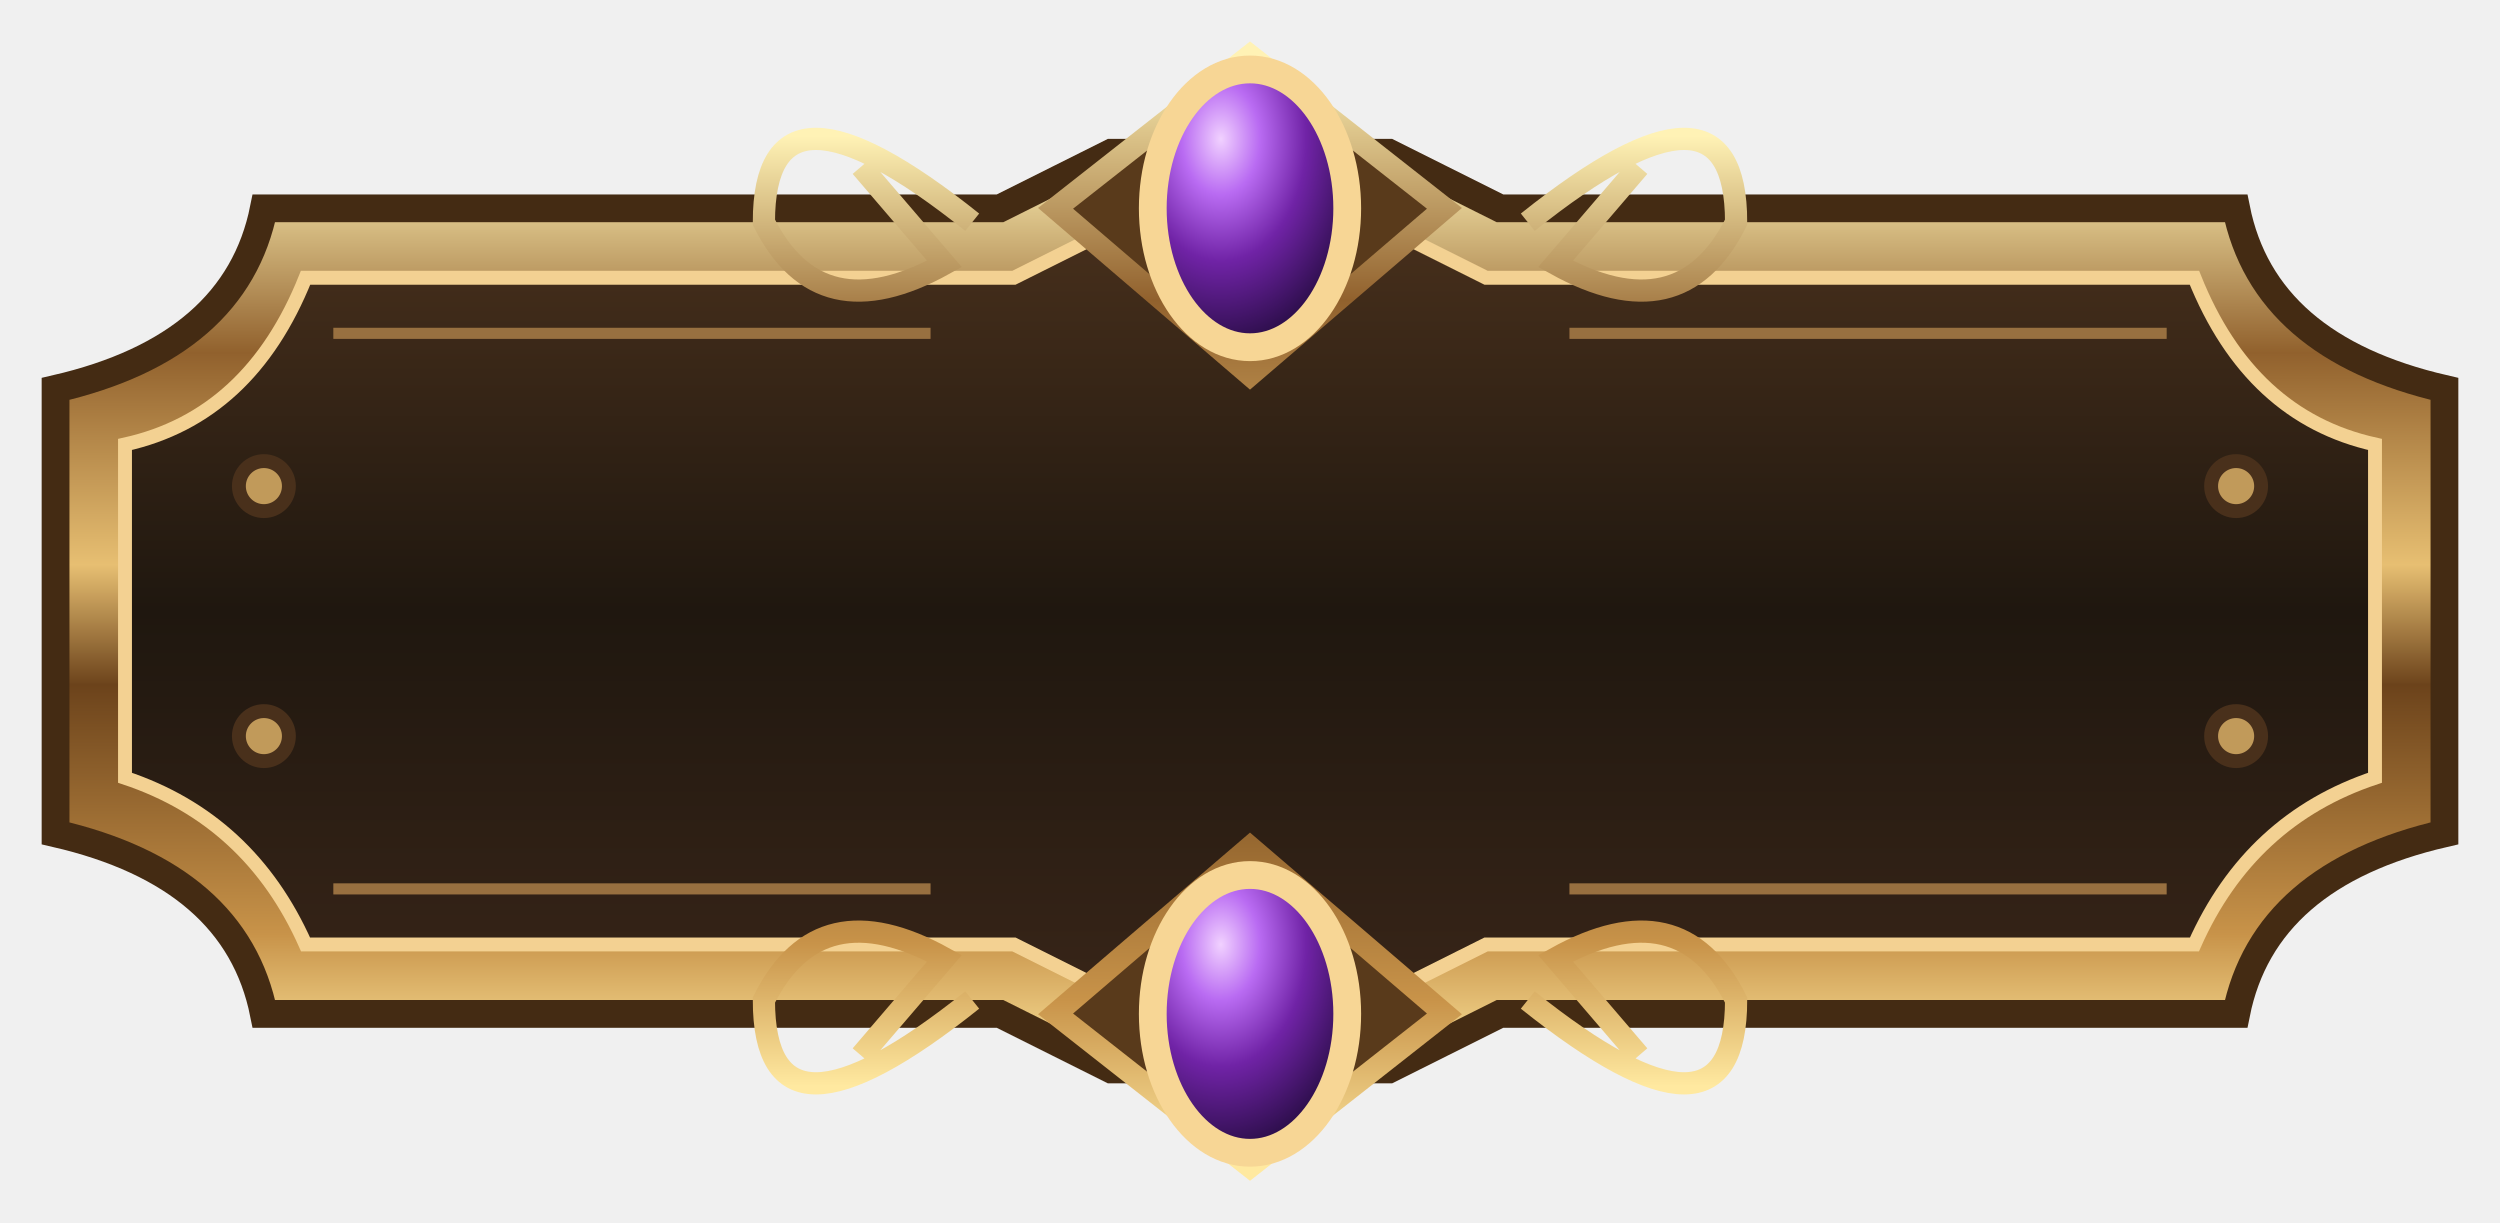
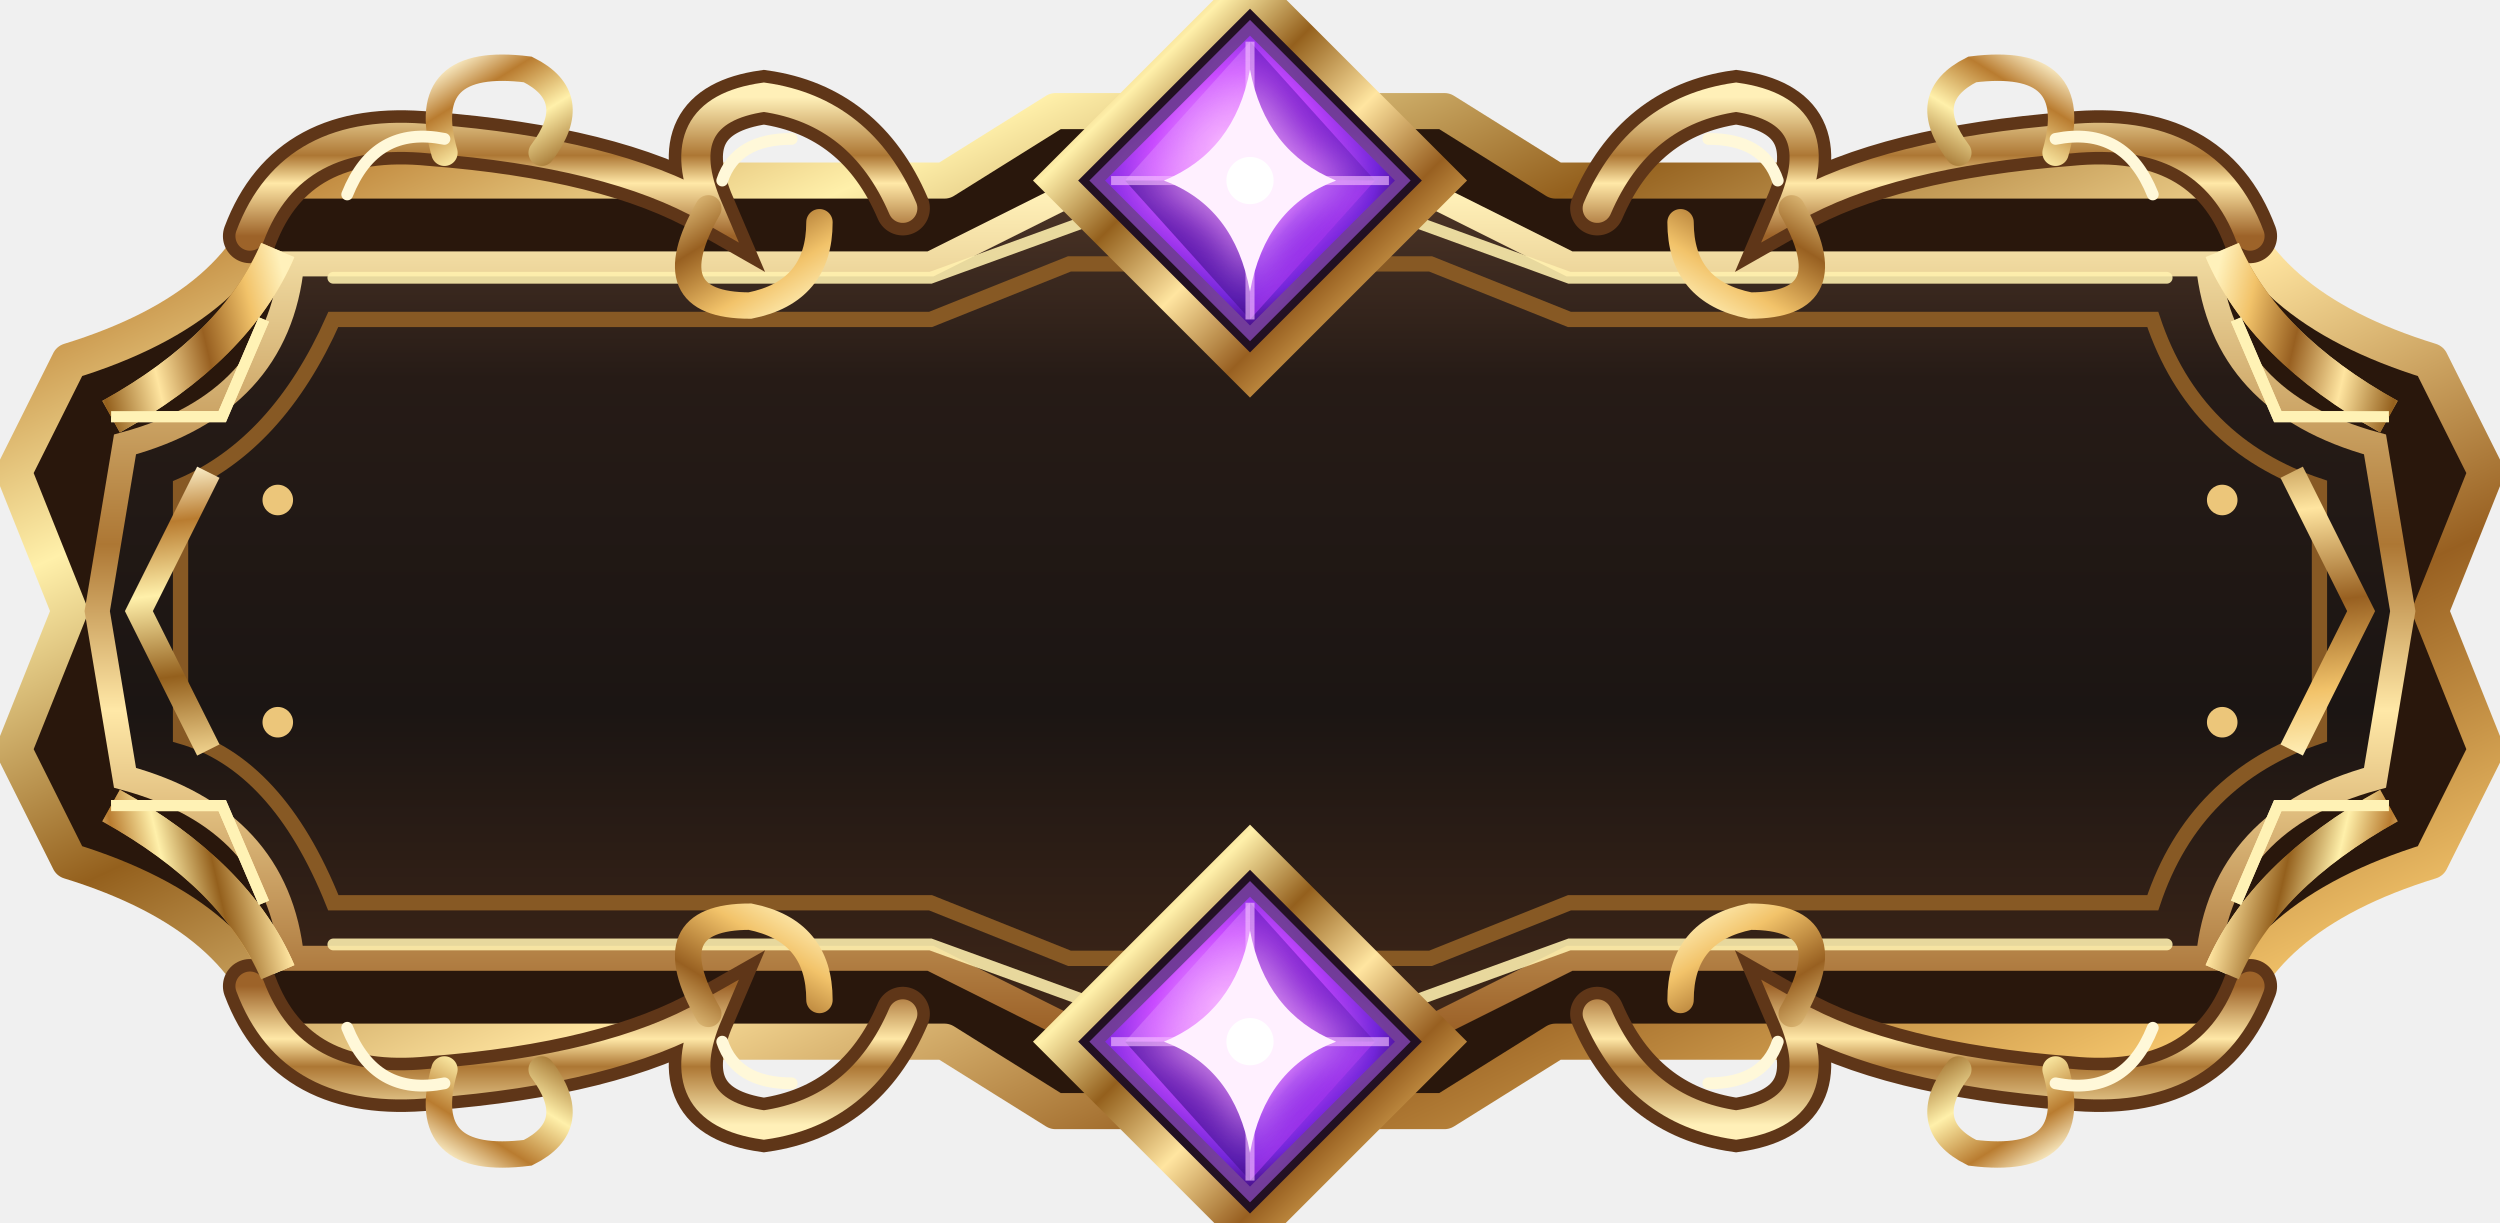
- <svg xmlns="http://www.w3.org/2000/svg" viewBox="0 0 180 88" fill="none">
+ <svg xmlns="http://www.w3.org/2000/svg" viewBox="0 0 180 88" fill="none" role="img" aria-label="Ornate gold-edged fantasy plaque with faceted amethyst jewels">
  <defs>
-     <linearGradient id="metal" x2="0" y2="1">
-       <stop stop-color="#fff2b5" />
-       <stop offset=".22" stop-color="#91612d" />
-       <stop offset=".45" stop-color="#e7bf72" />
-       <stop offset=".58" stop-color="#6c431b" />
-       <stop offset=".85" stop-color="#c89349" />
-       <stop offset="1" stop-color="#ffe9a0" />
+     <linearGradient id="gold" x1="0" y1="0" x2="1" y2="1">
+       <stop stop-color="#fff5d0" />
+       <stop offset=".10" stop-color="#b97c30" />
+       <stop offset=".23" stop-color="#fff0aa" />
+       <stop offset=".38" stop-color="#94601d" />
+       <stop offset=".55" stop-color="#ffe5a0" />
+       <stop offset=".72" stop-color="#986021" />
+       <stop offset=".88" stop-color="#f2c36a" />
+       <stop offset="1" stop-color="#fff1bb" />
    </linearGradient>
-     <linearGradient id="face" x2="0" y2="1">
-       <stop stop-color="#48301c" />
-       <stop offset=".5" stop-color="#1f170f" />
-       <stop offset="1" stop-color="#382518" />
+     <linearGradient id="innerGold" x1="0" y1="0" x2="0" y2="1">
+       <stop stop-color="#fff0b8" />
+       <stop offset=".42" stop-color="#ad7734" />
+       <stop offset=".62" stop-color="#ffe8a7" />
+       <stop offset="1" stop-color="#9d6329" />
    </linearGradient>
-     <radialGradient id="gem" cx=".35" cy=".25" r=".8">
-       <stop stop-color="#f1d1ff" />
-       <stop offset=".25" stop-color="#b96bf2" />
-       <stop offset=".55" stop-color="#7023a6" />
-       <stop offset="1" stop-color="#200a3a" />
+     <linearGradient id="face" x1="0" y1="0" x2="0" y2="1">
+       <stop stop-color="#4c3426" />
+       <stop offset=".22" stop-color="#261b16" />
+       <stop offset=".62" stop-color="#1b1513" />
+       <stop offset="1" stop-color="#402718" />
+     </linearGradient>
+     <radialGradient id="amethyst" cx=".44" cy=".40" r=".67">
+       <stop stop-color="#ffe4ff" />
+       <stop offset=".12" stop-color="#ed9aff" />
+       <stop offset=".38" stop-color="#c645ff" />
+       <stop offset=".72" stop-color="#6d20d8" />
+       <stop offset="1" stop-color="#260344" />
    </radialGradient>
+     <linearGradient id="facet" x1="0" y1="0" x2="1" y2="1">
+       <stop stop-color="#d875ff" />
+       <stop offset=".32" stop-color="#7b20e2" />
+       <stop offset=".66" stop-color="#bd3ef5" />
+       <stop offset="1" stop-color="#3e0b8f" />
+     </linearGradient>
+     <filter id="glow" x="-100%" y="-100%" width="300%" height="300%">
+       <feGaussianBlur stdDeviation="1.5" />
+     </filter>
+     <g id="jewel">
+       <path d="M0-14L14 0 0 14-14 0Z" fill="#221022" stroke="url(#gold)" stroke-width="2.3" />
+       <path d="M0-11L11 0 0 11-11 0Z" fill="url(#amethyst)" stroke="#713b99" stroke-width=".8" />
+       <path d="M0-10L-9 0H0Z" fill="#e7a9ff" opacity=".31" />
+       <path d="M0-10L9 0H0Z" fill="#5813b0" opacity=".55" />
+       <path d="M-9 0L0 10V0Z" fill="#3f0d8f" opacity=".64" />
+       <path d="M9 0L0 10V0Z" fill="url(#facet)" opacity=".73" />
+       <path d="M0-10V10M-10 0H10" stroke="#f4c0ff" stroke-width=".65" opacity=".63" />
+       <path d="M0-9Q1.1-2.1 8.5 0Q1.1 1.9 0 9Q-1.1 1.9-8.5 0Q-1.1-2.1 0-9Z" fill="#f5aaff" opacity=".72" filter="url(#glow)" />
+       <path d="M0-8Q1.1-2.1 6.2 0Q1.1 1.9 0 8Q-1.1 1.9-6.2 0Q-1.1-2.1 0-8Z" fill="#fff0ff" />
+       <circle r="1.7" fill="white" />
+     </g>
+     <g id="scroll">
+       <path d="M18 17Q21 9 31 10Q44 11 51 15Q48 8 55 7Q62 8 65 15" stroke="#5f3618" stroke-width="3.9" stroke-linecap="round" />
+       <path d="M18 17Q21 9 31 10Q44 11 51 15Q48 8 55 7Q62 8 65 15" stroke="url(#innerGold)" stroke-width="2.1" stroke-linecap="round" />
+       <path d="M32 11Q30 4 38 5Q42 7 39 11M51 15Q47 22 54 22Q59 21 59 16" stroke="url(#gold)" stroke-width="1.9" stroke-linecap="round" />
+       <path d="M25 14Q27 9 32 10M52 13Q53 10 57 10" stroke="#fff8d9" stroke-width=".85" stroke-linecap="round" />
+       <path d="M8 30Q17 25 20 18M8 58Q17 63 20 70" stroke="url(#gold)" stroke-width="2.6" />
+       <path d="M8 30L16 30L19 23M8 58L16 58L19 65" stroke="#fff2b5" stroke-width=".8" />
+     </g>
  </defs>
-   <path d="M19 15H72L80 11H100L108 15H161Q163 25 176 28V60Q163 63 161 73H108L100 77H80L72 73H19Q17 63 4 60V28Q17 25 19 15Z" fill="url(#metal)" stroke="#442b13" stroke-width="2" />
-   <path d="M22 20H73L81 16H99L107 20H158Q162 30 171 32V56Q162 59 158 68H107L99 72H81L73 68H22Q18 59 9 56V32Q18 30 22 20Z" fill="url(#face)" stroke="#f3d192" />
-   <path d="M24 24H67M113 24H156M24 64H67M113 64H156" stroke="#987040" stroke-width=".8" />
-   <g stroke="url(#metal)" stroke-width="1.6">
-     <path d="M70 16q-15-12-15 0q4 8 13 3l-6-7m48 4q15-12 15 0q-4 8-13 3l6-7M70 72q-15 12-15 0q4-8 13-3l-6 7m48-4q15 12 15 0q-4-8-13-3l6 7" />
-     <path d="m76 15 14-11 14 11-14 12zm0 58 14-12 14 12-14 11z" fill="#593a1b" />
-   </g>
-   <ellipse cx="90" cy="15" rx="7" ry="10" fill="url(#gem)" stroke="#f7d695" stroke-width="2" />
-   <ellipse cx="90" cy="73" rx="7" ry="10" fill="url(#gem)" stroke="#f7d695" stroke-width="2" />
-   <g fill="#c19a5a" stroke="#49301b">
-     <circle cx="19" cy="35" r="1.8" />
-     <circle cx="19" cy="53" r="1.8" />
-     <circle cx="161" cy="35" r="1.8" />
-     <circle cx="161" cy="53" r="1.8" />
-   </g>
+   <path d="M20 13L68 13L76 8L84 8L90 3L96 8L104 8L112 13L160 13  Q162 22 175 26L179 34L175 44L179 54L175 62Q162 66 160 75L112 75  L104 80L96 80L90 85L84 80L76 80L68 75L20 75Q18 66 5 62L1 54L5 44  L1 34L5 26Q18 22 20 13Z" fill="#29170c" stroke="#462507" stroke-width="2.4" stroke-linejoin="round" />
+   <path d="M20 13L68 13L76 8L84 8L90 3L96 8L104 8L112 13L160 13  Q162 22 175 26L179 34L175 44L179 54L175 62Q162 66 160 75L112 75  L104 80L96 80L90 85L84 80L76 80L68 75L20 75Q18 66 5 62L1 54L5 44  L1 34L5 26Q18 22 20 13Z" stroke="url(#gold)" stroke-width="2.6" stroke-linejoin="round" />
+   <path d="M21 19L67 19L77 14H103L113 19H159Q160 29 171 32L173 44L171 56  Q160 59 159 69H113L103 74H77L67 69H21Q20 59 9 56L7 44L9 32Q20 29 21 19Z" fill="url(#face)" stroke="url(#innerGold)" stroke-width="1.8" />
+   <path d="M24 23H67L77 19H103L113 23H155Q158 32 167 35V53Q158 56 155 65  H113L103 69H77L67 65H24Q20 55 13 53V35Q20 32 24 23Z" stroke="#875924" stroke-width="1.1" />
+   <path d="M24 20H67L78 16M156 20H113L102 16M24 68H67L78 72M156 68H113L102 72" stroke="#fff0ae" stroke-width=".85" opacity=".88" stroke-linecap="round" />
+   <path d="M15 34L10 44L15 54M165 34L170 44L165 54" stroke="url(#gold)" stroke-width="1.8" />
+   <use href="#scroll" />
+   <use href="#scroll" transform="translate(180 0) scale(-1 1)" />
+   <use href="#scroll" transform="translate(0 88) scale(1 -1)" />
+   <use href="#scroll" transform="translate(180 88) scale(-1 -1)" />
+   <use href="#jewel" x="90" y="13" />
+   <use href="#jewel" x="90" y="75" />
+   <circle cx="20" cy="36" r="1.1" fill="#ecc67a" />
+   <circle cx="20" cy="52" r="1.1" fill="#ecc67a" />
+   <circle cx="160" cy="36" r="1.1" fill="#ecc67a" />
+   <circle cx="160" cy="52" r="1.1" fill="#ecc67a" />
</svg>
